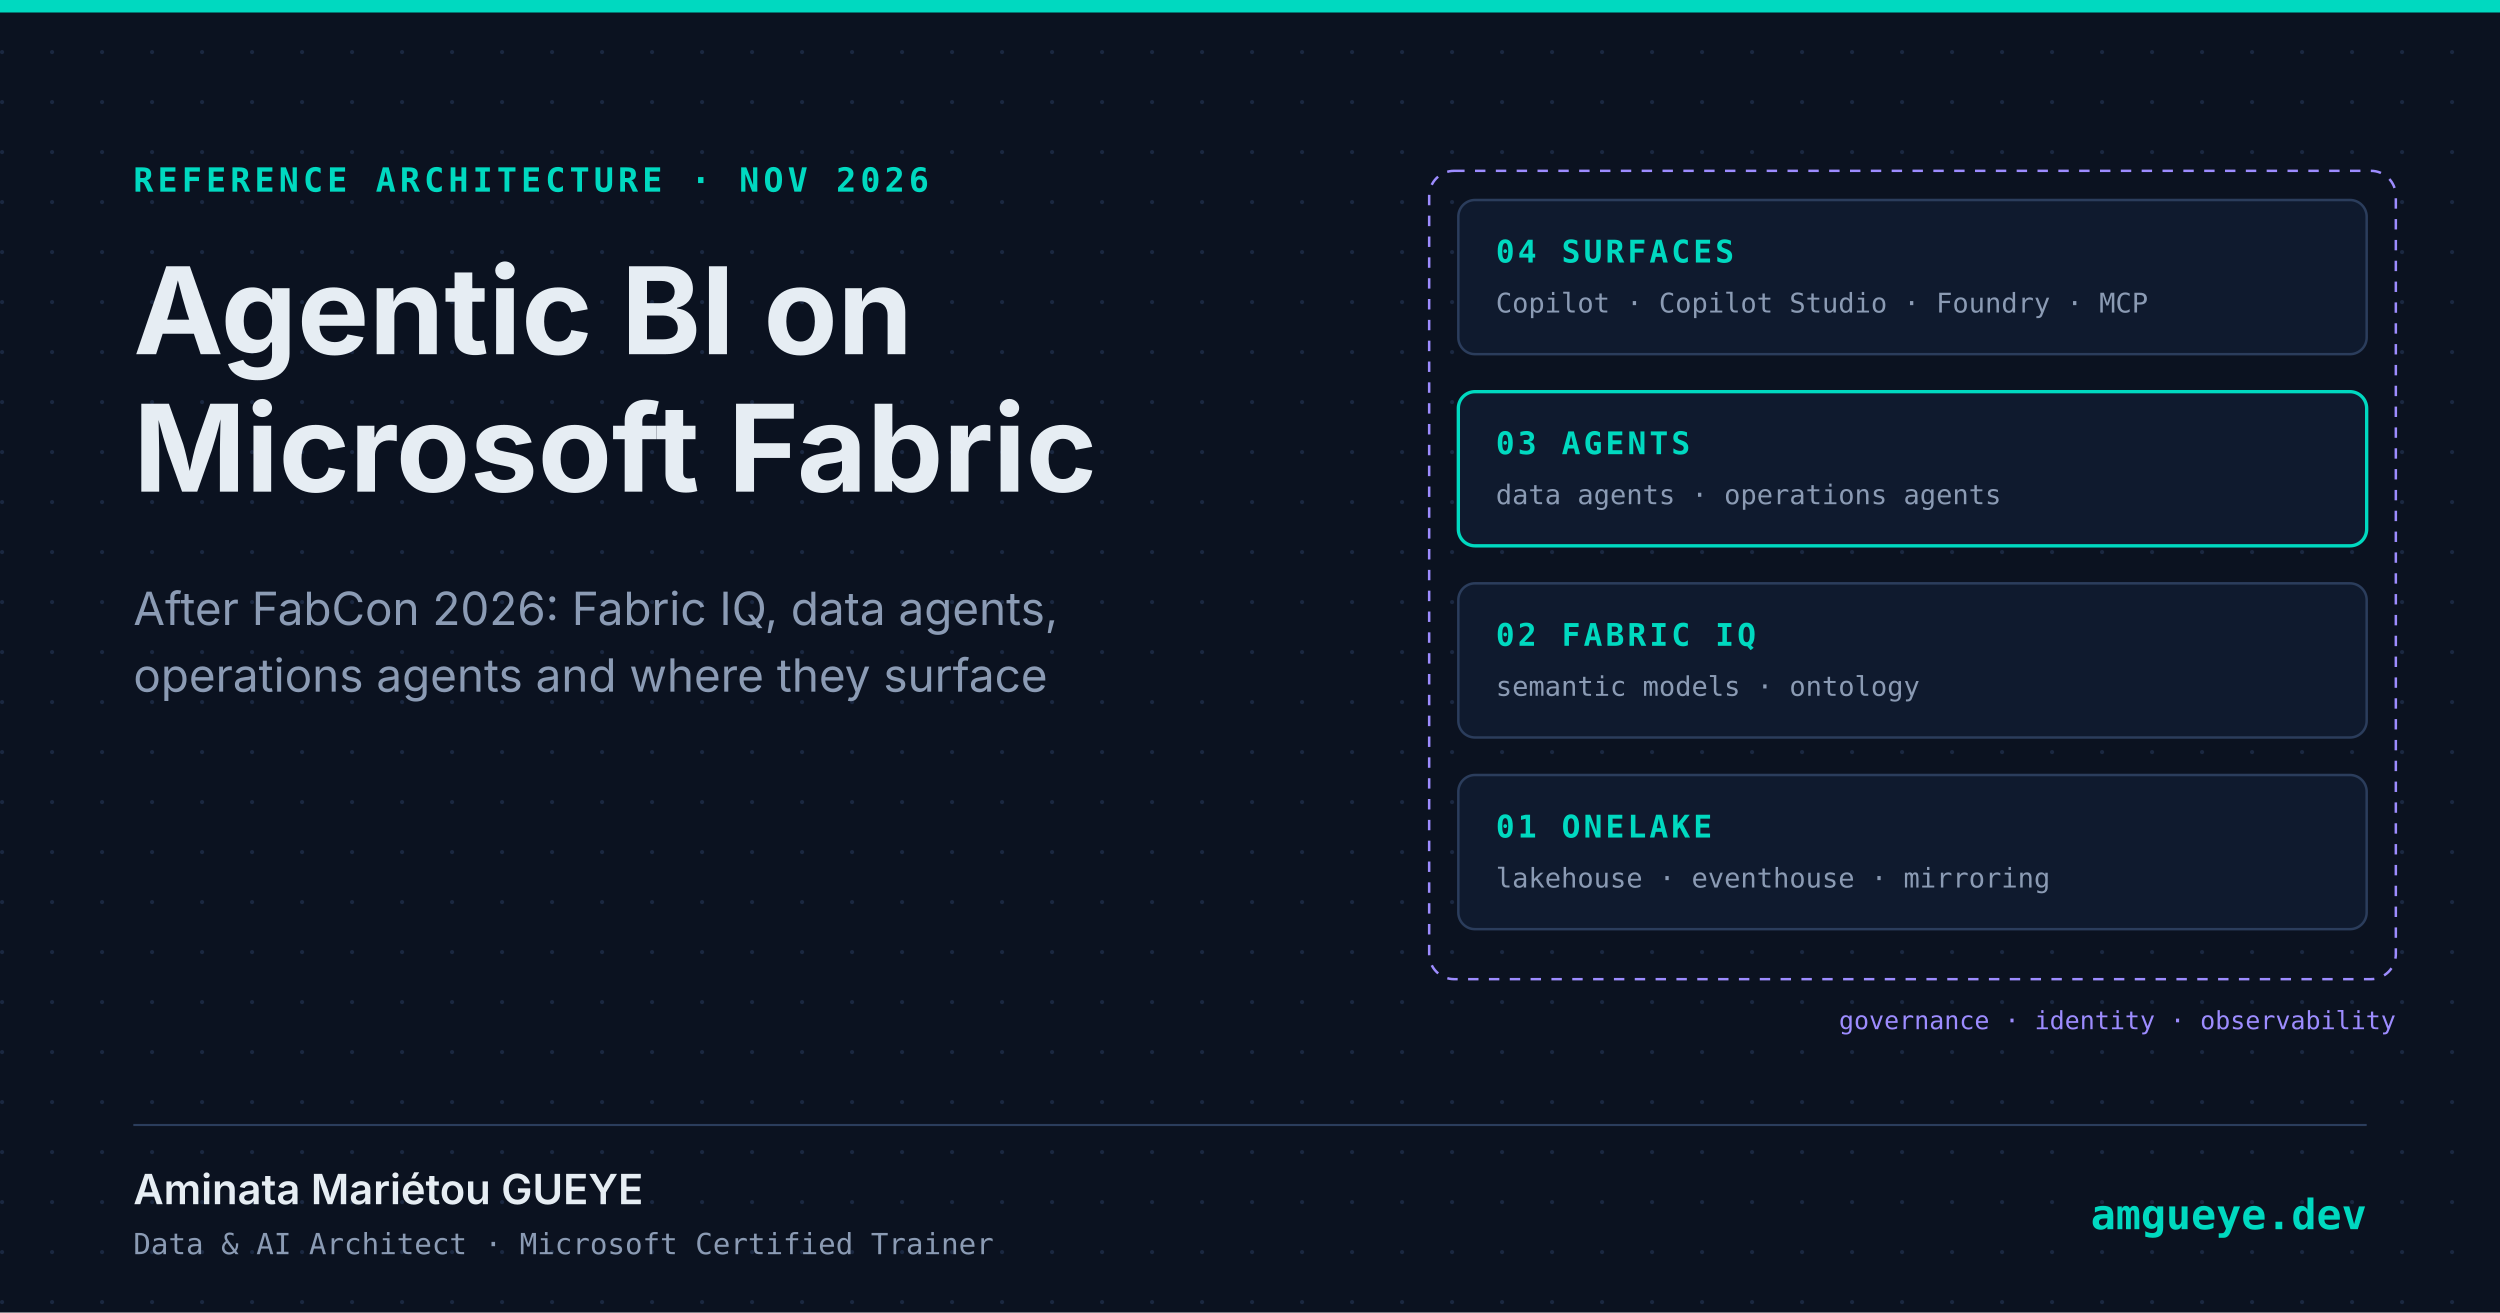
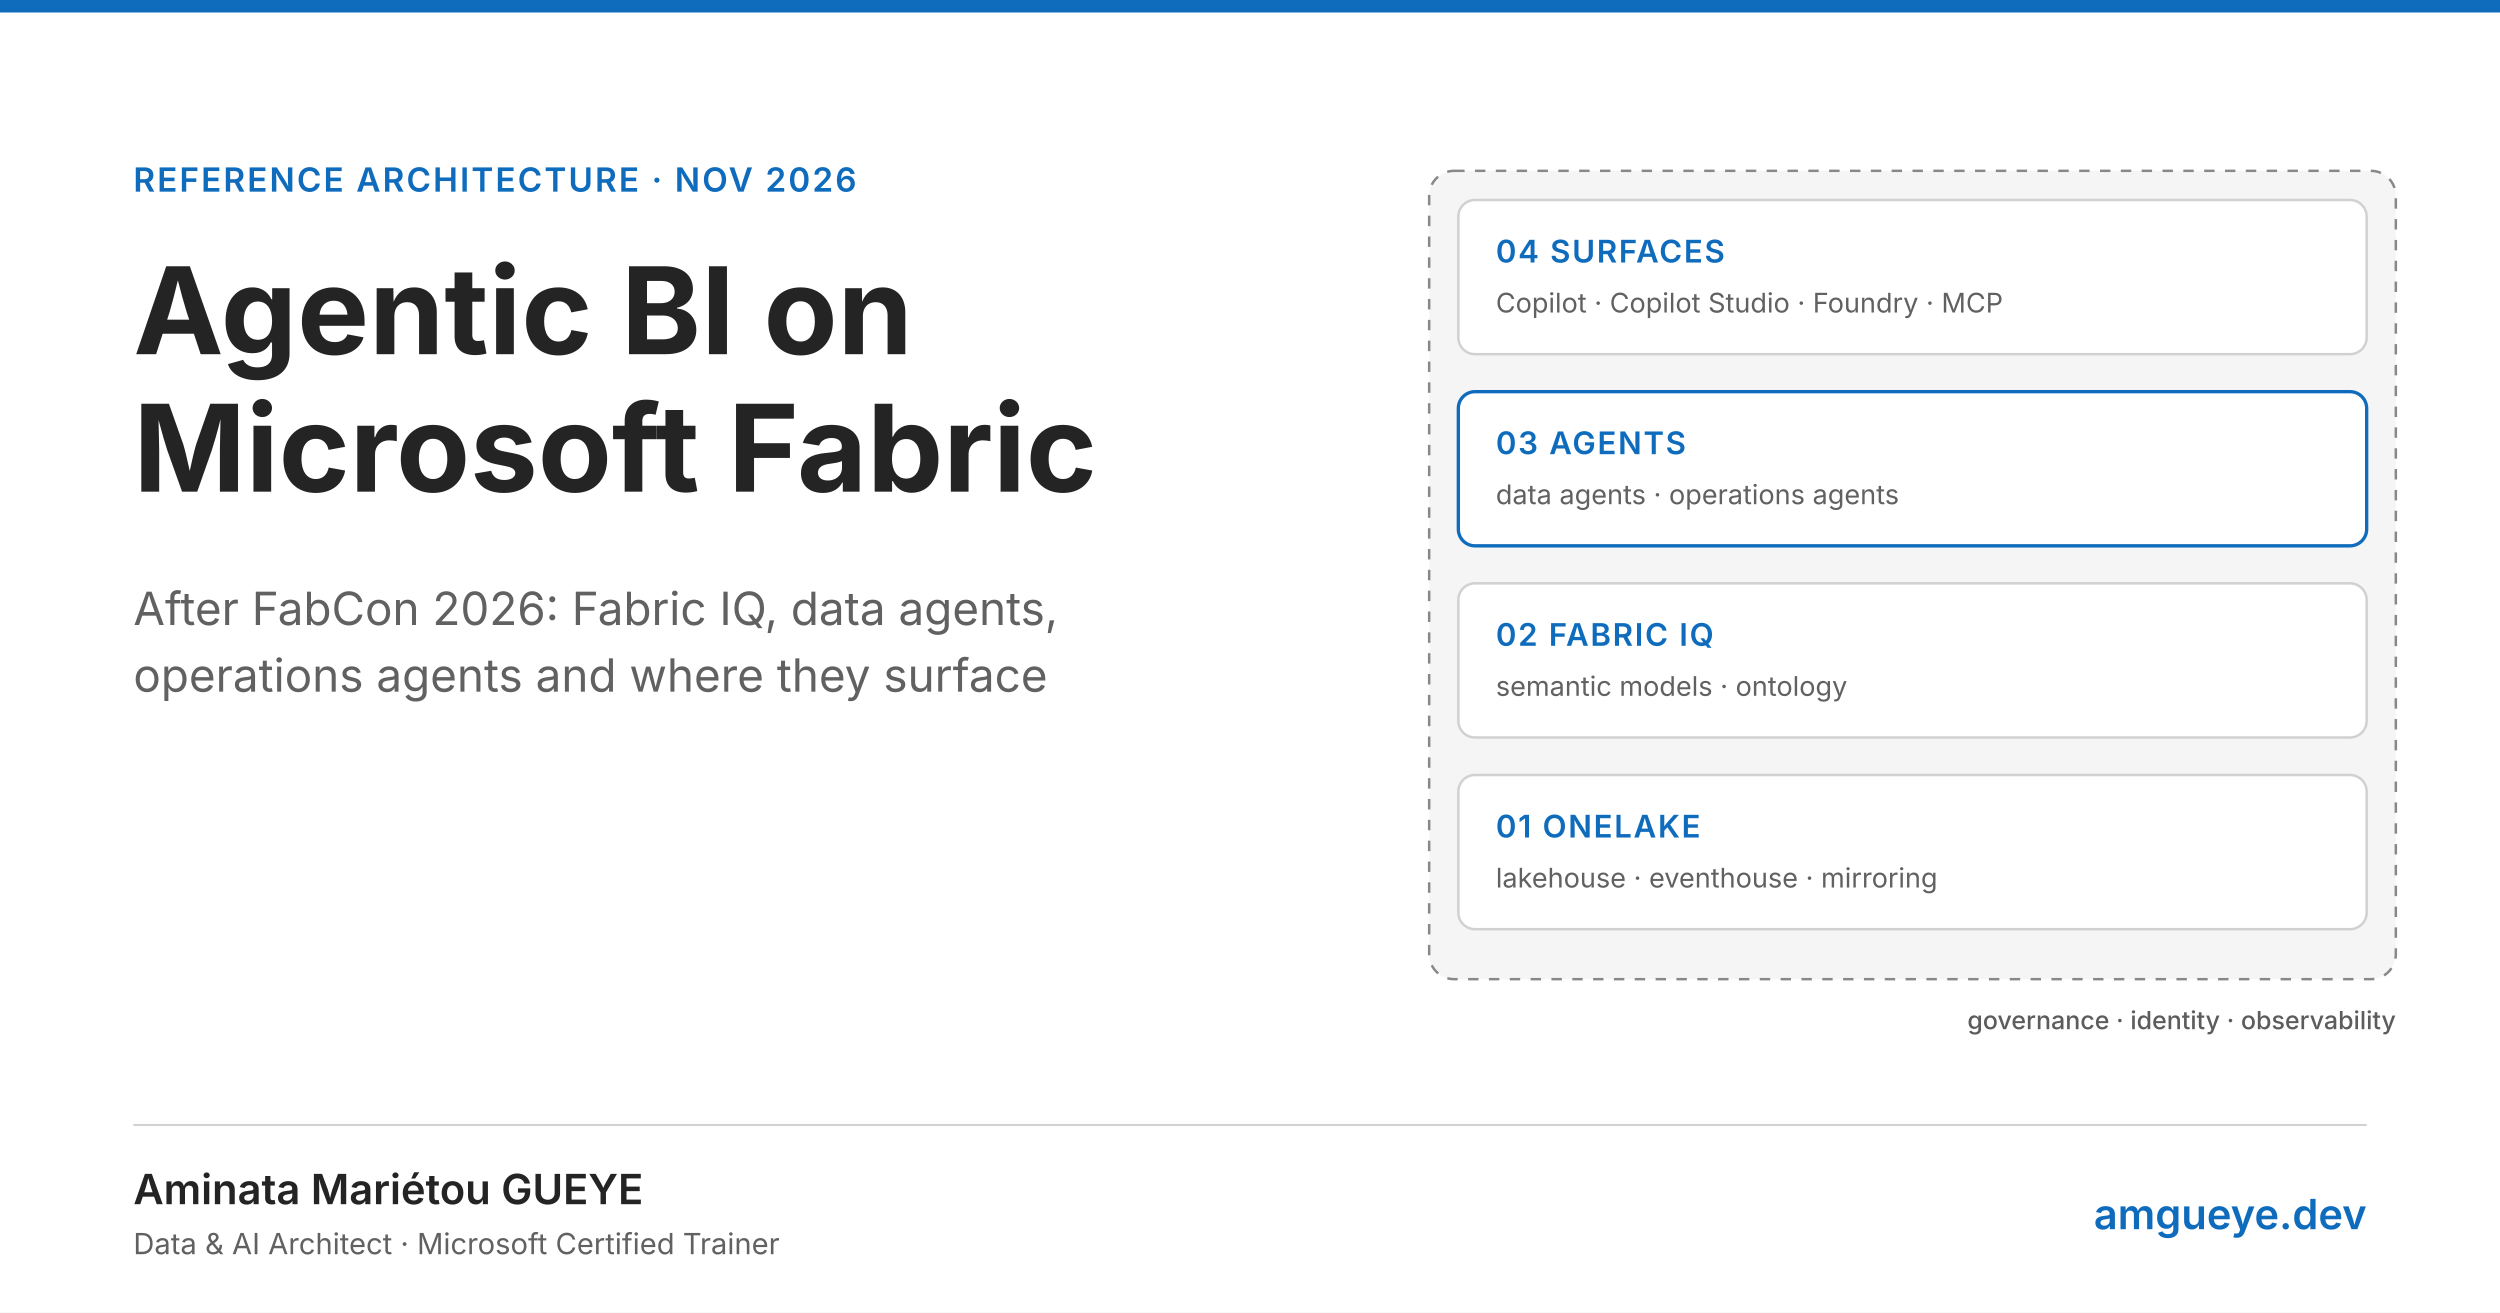
<svg xmlns="http://www.w3.org/2000/svg" viewBox="0 0 1200 630" width="1200" height="630">
  <defs>
    <pattern id="g" width="24" height="24" patternUnits="userSpaceOnUse">
-       <circle cx="1" cy="1" r="1" fill="#1a2740" />
+       <circle cx="1" cy="1" r="1" fill="#ffffff" />
    </pattern>
  </defs>
-   <rect width="1200" height="630" fill="#0b1220" />
+   <rect width="1200" height="630" fill="#ffffff" />
  <rect width="1200" height="630" fill="url(#g)" />
-   <rect x="0" y="0" width="1200" height="6" fill="#00d9c0" />
-   <text x="64" y="92" font-family="'JetBrains Mono', 'DejaVu Sans Mono', Menlo, Consolas, monospace" font-size="16" fill="#00d9c0" font-weight="600" text-anchor="start" letter-spacing="2" opacity="1">REFERENCE ARCHITECTURE · NOV 2026</text>
-   <text x="64" y="170" font-family="Inter, 'Segoe UI', Helvetica, Arial, sans-serif" font-size="58" fill="#e6edf3" font-weight="750" text-anchor="start" letter-spacing="0" opacity="1">Agentic BI on</text>
-   <text x="64" y="236" font-family="Inter, 'Segoe UI', Helvetica, Arial, sans-serif" font-size="58" fill="#e6edf3" font-weight="750" text-anchor="start" letter-spacing="0" opacity="1">Microsoft Fabric</text>
-   <text x="64" y="300" font-family="Inter, 'Segoe UI', Helvetica, Arial, sans-serif" font-size="22" fill="#8b9bb4" font-weight="400" text-anchor="start" letter-spacing="0" opacity="1">After FabCon 2026: Fabric IQ, data agents,</text>
-   <text x="64" y="332" font-family="Inter, 'Segoe UI', Helvetica, Arial, sans-serif" font-size="22" fill="#8b9bb4" font-weight="400" text-anchor="start" letter-spacing="0" opacity="1">operations agents and where they surface</text>
-   <rect x="700" y="96" width="436" height="74" rx="8" fill="#0f1a2e" stroke="#2b3d5c" stroke-width="1.2" />
-   <text x="718" y="126" font-family="'JetBrains Mono', 'DejaVu Sans Mono', Menlo, Consolas, monospace" font-size="15" fill="#00d9c0" font-weight="600" text-anchor="start" letter-spacing="1.5" opacity="1">04  SURFACES</text>
-   <text x="718" y="150" font-family="'JetBrains Mono', 'DejaVu Sans Mono', Menlo, Consolas, monospace" font-size="13" fill="#8b9bb4" font-weight="400" text-anchor="start" letter-spacing="0" opacity="1">Copilot · Copilot Studio · Foundry · MCP</text>
-   <rect x="700" y="188" width="436" height="74" rx="8" fill="#0f1a2e" stroke="#00d9c0" stroke-width="1.6" />
-   <text x="718" y="218" font-family="'JetBrains Mono', 'DejaVu Sans Mono', Menlo, Consolas, monospace" font-size="15" fill="#00d9c0" font-weight="600" text-anchor="start" letter-spacing="1.5" opacity="1">03  AGENTS</text>
-   <text x="718" y="242" font-family="'JetBrains Mono', 'DejaVu Sans Mono', Menlo, Consolas, monospace" font-size="13" fill="#8b9bb4" font-weight="400" text-anchor="start" letter-spacing="0" opacity="1">data agents · operations agents</text>
-   <rect x="700" y="280" width="436" height="74" rx="8" fill="#0f1a2e" stroke="#2b3d5c" stroke-width="1.2" />
-   <text x="718" y="310" font-family="'JetBrains Mono', 'DejaVu Sans Mono', Menlo, Consolas, monospace" font-size="15" fill="#00d9c0" font-weight="600" text-anchor="start" letter-spacing="1.5" opacity="1">02  FABRIC IQ</text>
-   <text x="718" y="334" font-family="'JetBrains Mono', 'DejaVu Sans Mono', Menlo, Consolas, monospace" font-size="13" fill="#8b9bb4" font-weight="400" text-anchor="start" letter-spacing="0" opacity="1">semantic models · ontology</text>
-   <rect x="700" y="372" width="436" height="74" rx="8" fill="#0f1a2e" stroke="#2b3d5c" stroke-width="1.2" />
-   <text x="718" y="402" font-family="'JetBrains Mono', 'DejaVu Sans Mono', Menlo, Consolas, monospace" font-size="15" fill="#00d9c0" font-weight="600" text-anchor="start" letter-spacing="1.5" opacity="1">01  ONELAKE</text>
-   <text x="718" y="426" font-family="'JetBrains Mono', 'DejaVu Sans Mono', Menlo, Consolas, monospace" font-size="13" fill="#8b9bb4" font-weight="400" text-anchor="start" letter-spacing="0" opacity="1">lakehouse · eventhouse · mirroring</text>
-   <rect x="686" y="82" width="464" height="388" rx="12" fill="none" stroke="#9d8cff" stroke-width="1.2" stroke-dasharray="5 5" />
-   <text x="1150" y="494" font-family="'JetBrains Mono', 'DejaVu Sans Mono', Menlo, Consolas, monospace" font-size="12" fill="#9d8cff" font-weight="500" text-anchor="end" letter-spacing="0" opacity="1">governance · identity · observability</text>
-   <line x1="64" y1="540" x2="1136" y2="540" stroke="#2b3d5c" stroke-width="1" />
-   <text x="64" y="578" font-family="Inter, 'Segoe UI', Helvetica, Arial, sans-serif" font-size="20" fill="#e6edf3" font-weight="600" text-anchor="start" letter-spacing="0" opacity="1">Aminata Mariétou GUEYE</text>
-   <text x="64" y="602" font-family="'JetBrains Mono', 'DejaVu Sans Mono', Menlo, Consolas, monospace" font-size="14" fill="#8b9bb4" font-weight="400" text-anchor="start" letter-spacing="0" opacity="1">Data &amp; AI Architect · Microsoft Certified Trainer</text>
-   <text x="1136" y="590" font-family="'JetBrains Mono', 'DejaVu Sans Mono', Menlo, Consolas, monospace" font-size="20" fill="#00d9c0" font-weight="600" text-anchor="end" letter-spacing="0" opacity="1">amgueye.dev</text>
+   <rect x="0" y="0" width="1200" height="6" fill="#0f6cbd" />
+   <text x="64" y="92" font-family="'Segoe UI', Inter, Helvetica, Arial, sans-serif" font-size="16" fill="#0f6cbd" font-weight="600" text-anchor="start" letter-spacing="1" opacity="1">REFERENCE ARCHITECTURE · NOV 2026</text>
+   <text x="64" y="170" font-family="'Segoe UI', Inter, Helvetica, Arial, sans-serif" font-size="58" fill="#242424" font-weight="750" text-anchor="start" letter-spacing="0" opacity="1">Agentic BI on</text>
+   <text x="64" y="236" font-family="'Segoe UI', Inter, Helvetica, Arial, sans-serif" font-size="58" fill="#242424" font-weight="750" text-anchor="start" letter-spacing="0" opacity="1">Microsoft Fabric</text>
+   <text x="64" y="300" font-family="'Segoe UI', Inter, Helvetica, Arial, sans-serif" font-size="22" fill="#616161" font-weight="400" text-anchor="start" letter-spacing="0" opacity="1">After FabCon 2026: Fabric IQ, data agents,</text>
+   <text x="64" y="332" font-family="'Segoe UI', Inter, Helvetica, Arial, sans-serif" font-size="22" fill="#616161" font-weight="400" text-anchor="start" letter-spacing="0" opacity="1">operations agents and where they surface</text>
+   <rect x="686" y="82" width="464" height="388" rx="12" fill="#f5f5f5" stroke="#8a8886" stroke-width="1.2" stroke-dasharray="5 5" />
+   <rect x="700" y="96" width="436" height="74" rx="8" fill="#ffffff" stroke="#d1d1d1" stroke-width="1.2" />
+   <text x="718" y="126" font-family="'Segoe UI', Inter, Helvetica, Arial, sans-serif" font-size="15" fill="#0f6cbd" font-weight="600" text-anchor="start" letter-spacing="0.8" opacity="1">04  SURFACES</text>
+   <text x="718" y="150" font-family="'Segoe UI', Inter, Helvetica, Arial, sans-serif" font-size="13" fill="#616161" font-weight="400" text-anchor="start" letter-spacing="0" opacity="1">Copilot · Copilot Studio · Foundry · MCP</text>
+   <rect x="700" y="188" width="436" height="74" rx="8" fill="#ffffff" stroke="#0f6cbd" stroke-width="1.6" />
+   <text x="718" y="218" font-family="'Segoe UI', Inter, Helvetica, Arial, sans-serif" font-size="15" fill="#0f6cbd" font-weight="600" text-anchor="start" letter-spacing="0.8" opacity="1">03  AGENTS</text>
+   <text x="718" y="242" font-family="'Segoe UI', Inter, Helvetica, Arial, sans-serif" font-size="13" fill="#616161" font-weight="400" text-anchor="start" letter-spacing="0" opacity="1">data agents · operations agents</text>
+   <rect x="700" y="280" width="436" height="74" rx="8" fill="#ffffff" stroke="#d1d1d1" stroke-width="1.2" />
+   <text x="718" y="310" font-family="'Segoe UI', Inter, Helvetica, Arial, sans-serif" font-size="15" fill="#0f6cbd" font-weight="600" text-anchor="start" letter-spacing="0.8" opacity="1">02  FABRIC IQ</text>
+   <text x="718" y="334" font-family="'Segoe UI', Inter, Helvetica, Arial, sans-serif" font-size="13" fill="#616161" font-weight="400" text-anchor="start" letter-spacing="0" opacity="1">semantic models · ontology</text>
+   <rect x="700" y="372" width="436" height="74" rx="8" fill="#ffffff" stroke="#d1d1d1" stroke-width="1.2" />
+   <text x="718" y="402" font-family="'Segoe UI', Inter, Helvetica, Arial, sans-serif" font-size="15" fill="#0f6cbd" font-weight="600" text-anchor="start" letter-spacing="0.8" opacity="1">01  ONELAKE</text>
+   <text x="718" y="426" font-family="'Segoe UI', Inter, Helvetica, Arial, sans-serif" font-size="13" fill="#616161" font-weight="400" text-anchor="start" letter-spacing="0" opacity="1">lakehouse · eventhouse · mirroring</text>
+   <text x="1150" y="494" font-family="'Segoe UI', Inter, Helvetica, Arial, sans-serif" font-size="12" fill="#5c5c5c" font-weight="500" text-anchor="end" letter-spacing="0" opacity="1">governance · identity · observability</text>
+   <line x1="64" y1="540" x2="1136" y2="540" stroke="#d1d1d1" stroke-width="1" />
+   <text x="64" y="578" font-family="'Segoe UI', Inter, Helvetica, Arial, sans-serif" font-size="20" fill="#242424" font-weight="600" text-anchor="start" letter-spacing="0" opacity="1">Aminata Mariétou GUEYE</text>
+   <text x="64" y="602" font-family="'Segoe UI', Inter, Helvetica, Arial, sans-serif" font-size="14" fill="#616161" font-weight="400" text-anchor="start" letter-spacing="0" opacity="1">Data &amp; AI Architect · Microsoft Certified Trainer</text>
+   <text x="1136" y="590" font-family="'Segoe UI', Inter, Helvetica, Arial, sans-serif" font-size="20" fill="#0f6cbd" font-weight="600" text-anchor="end" letter-spacing="0" opacity="1">amgueye.dev</text>
</svg>
